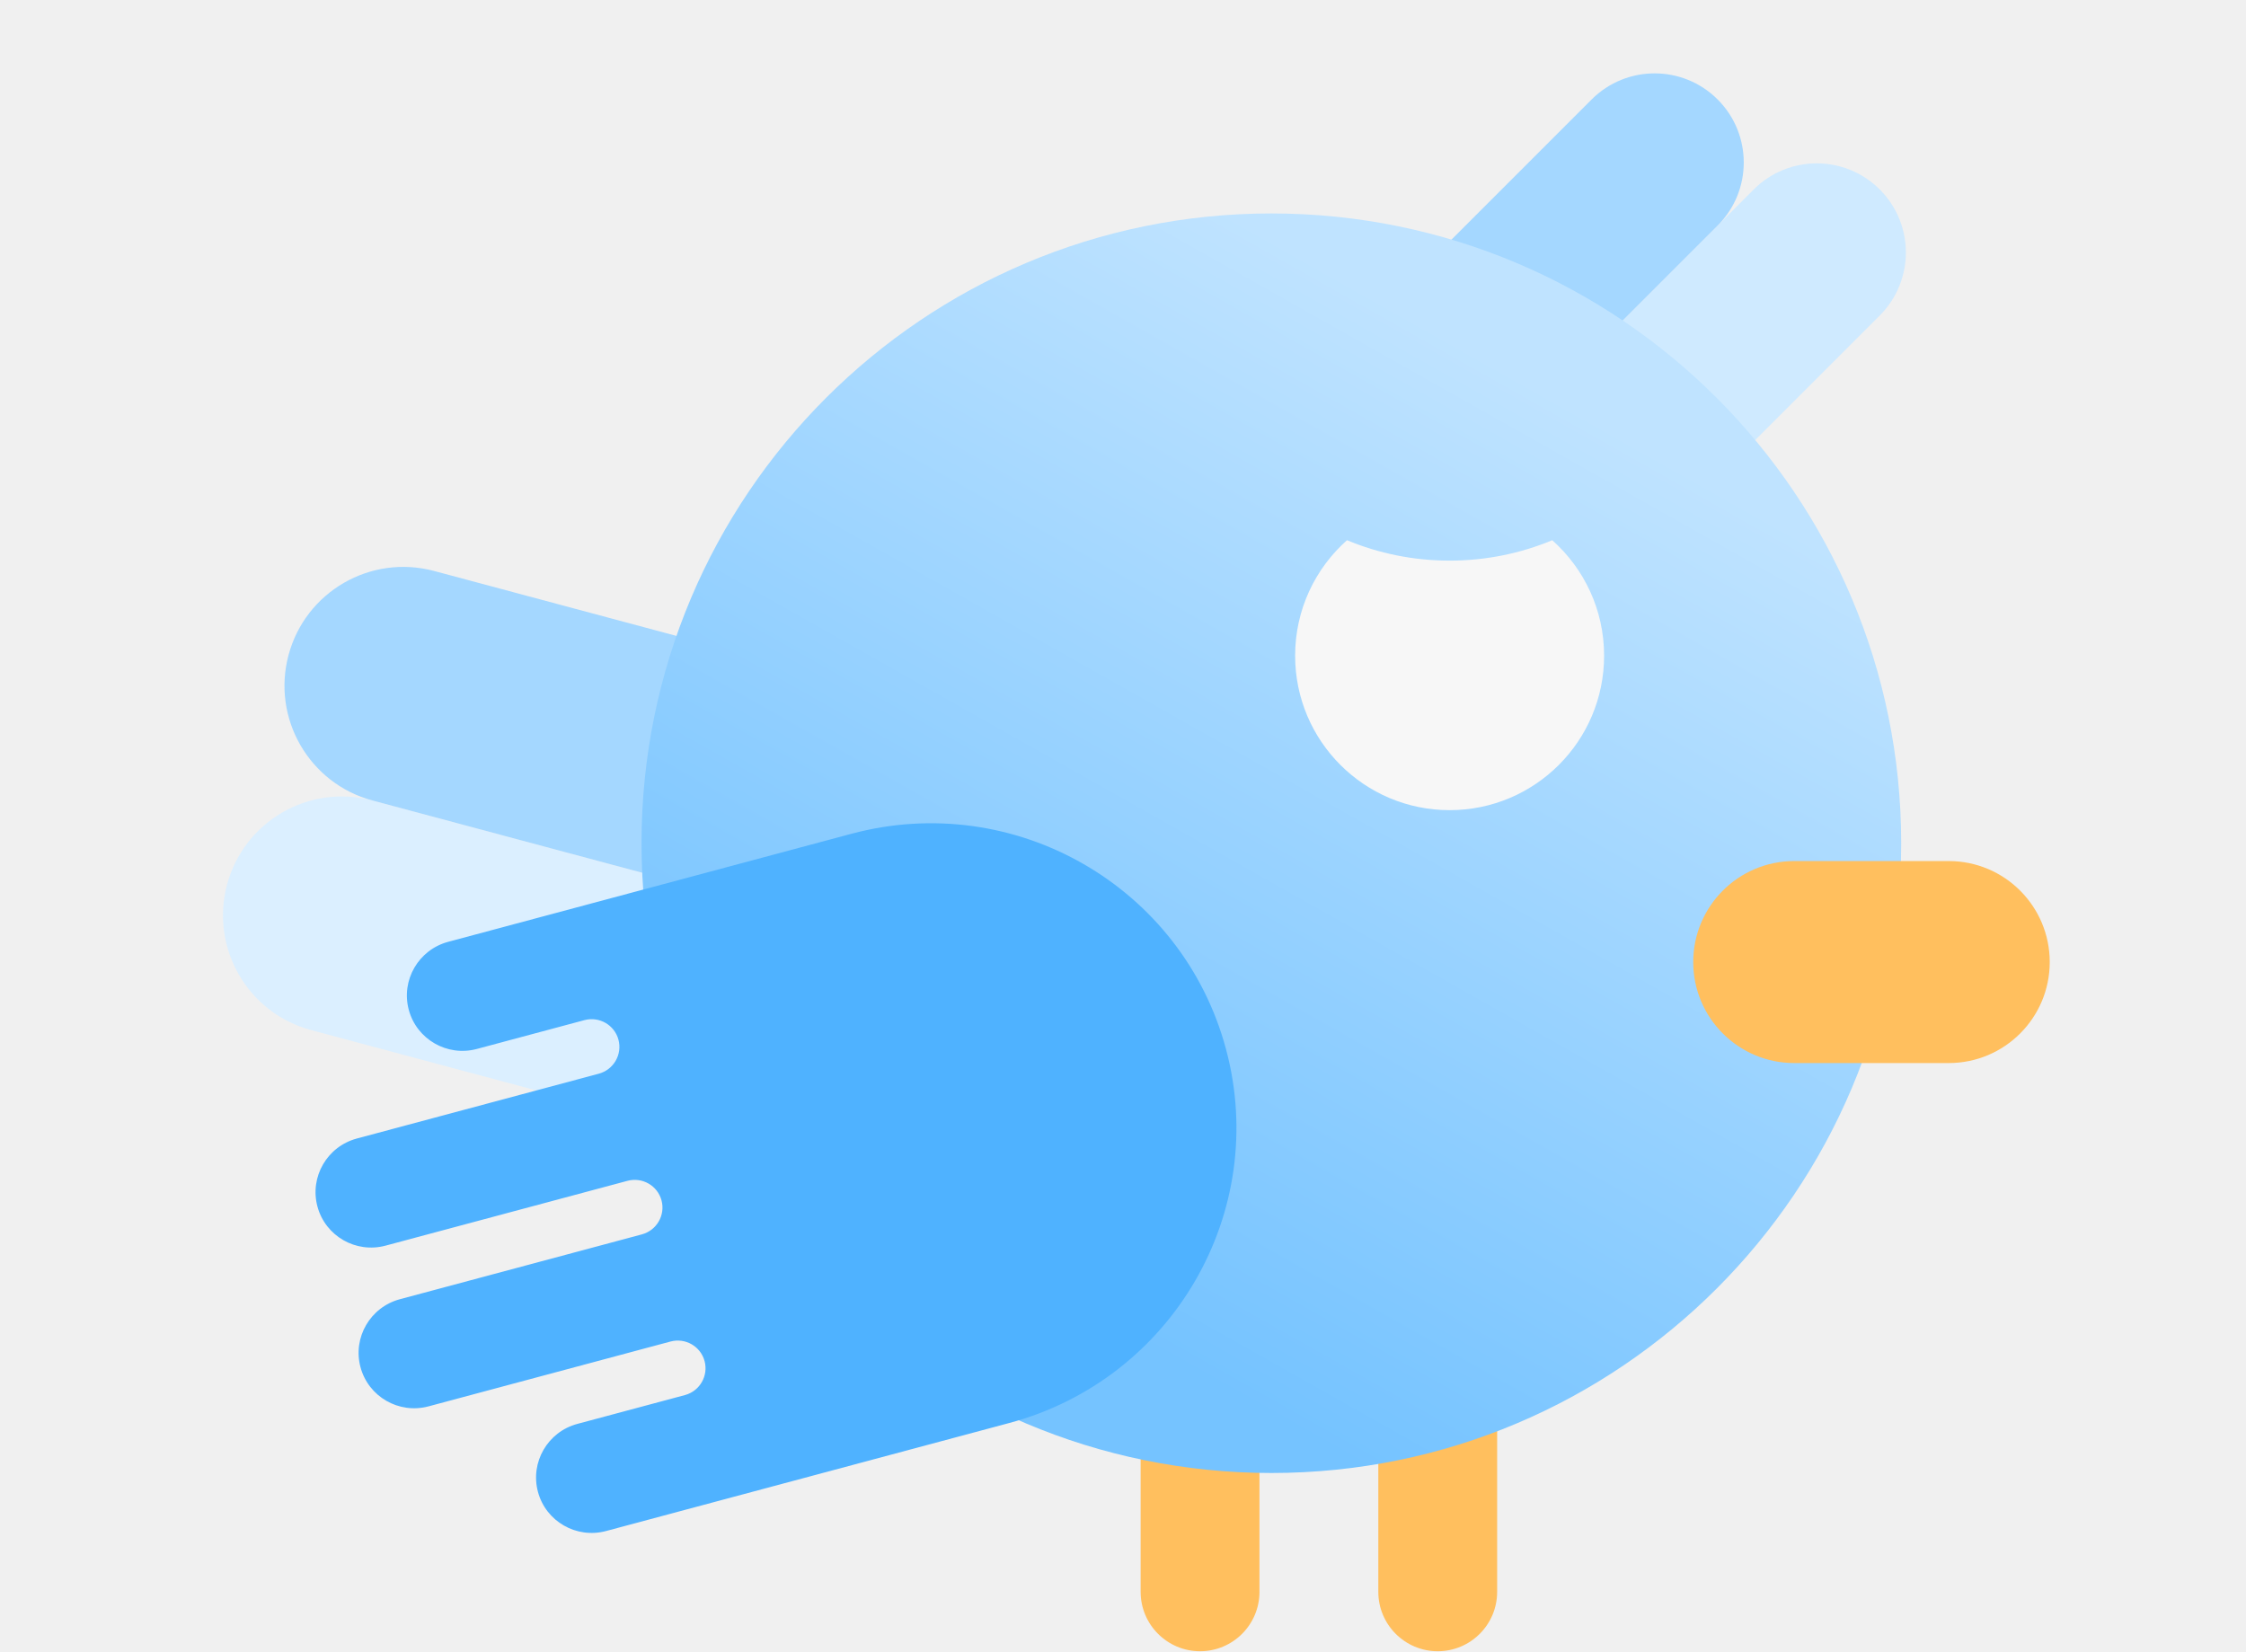
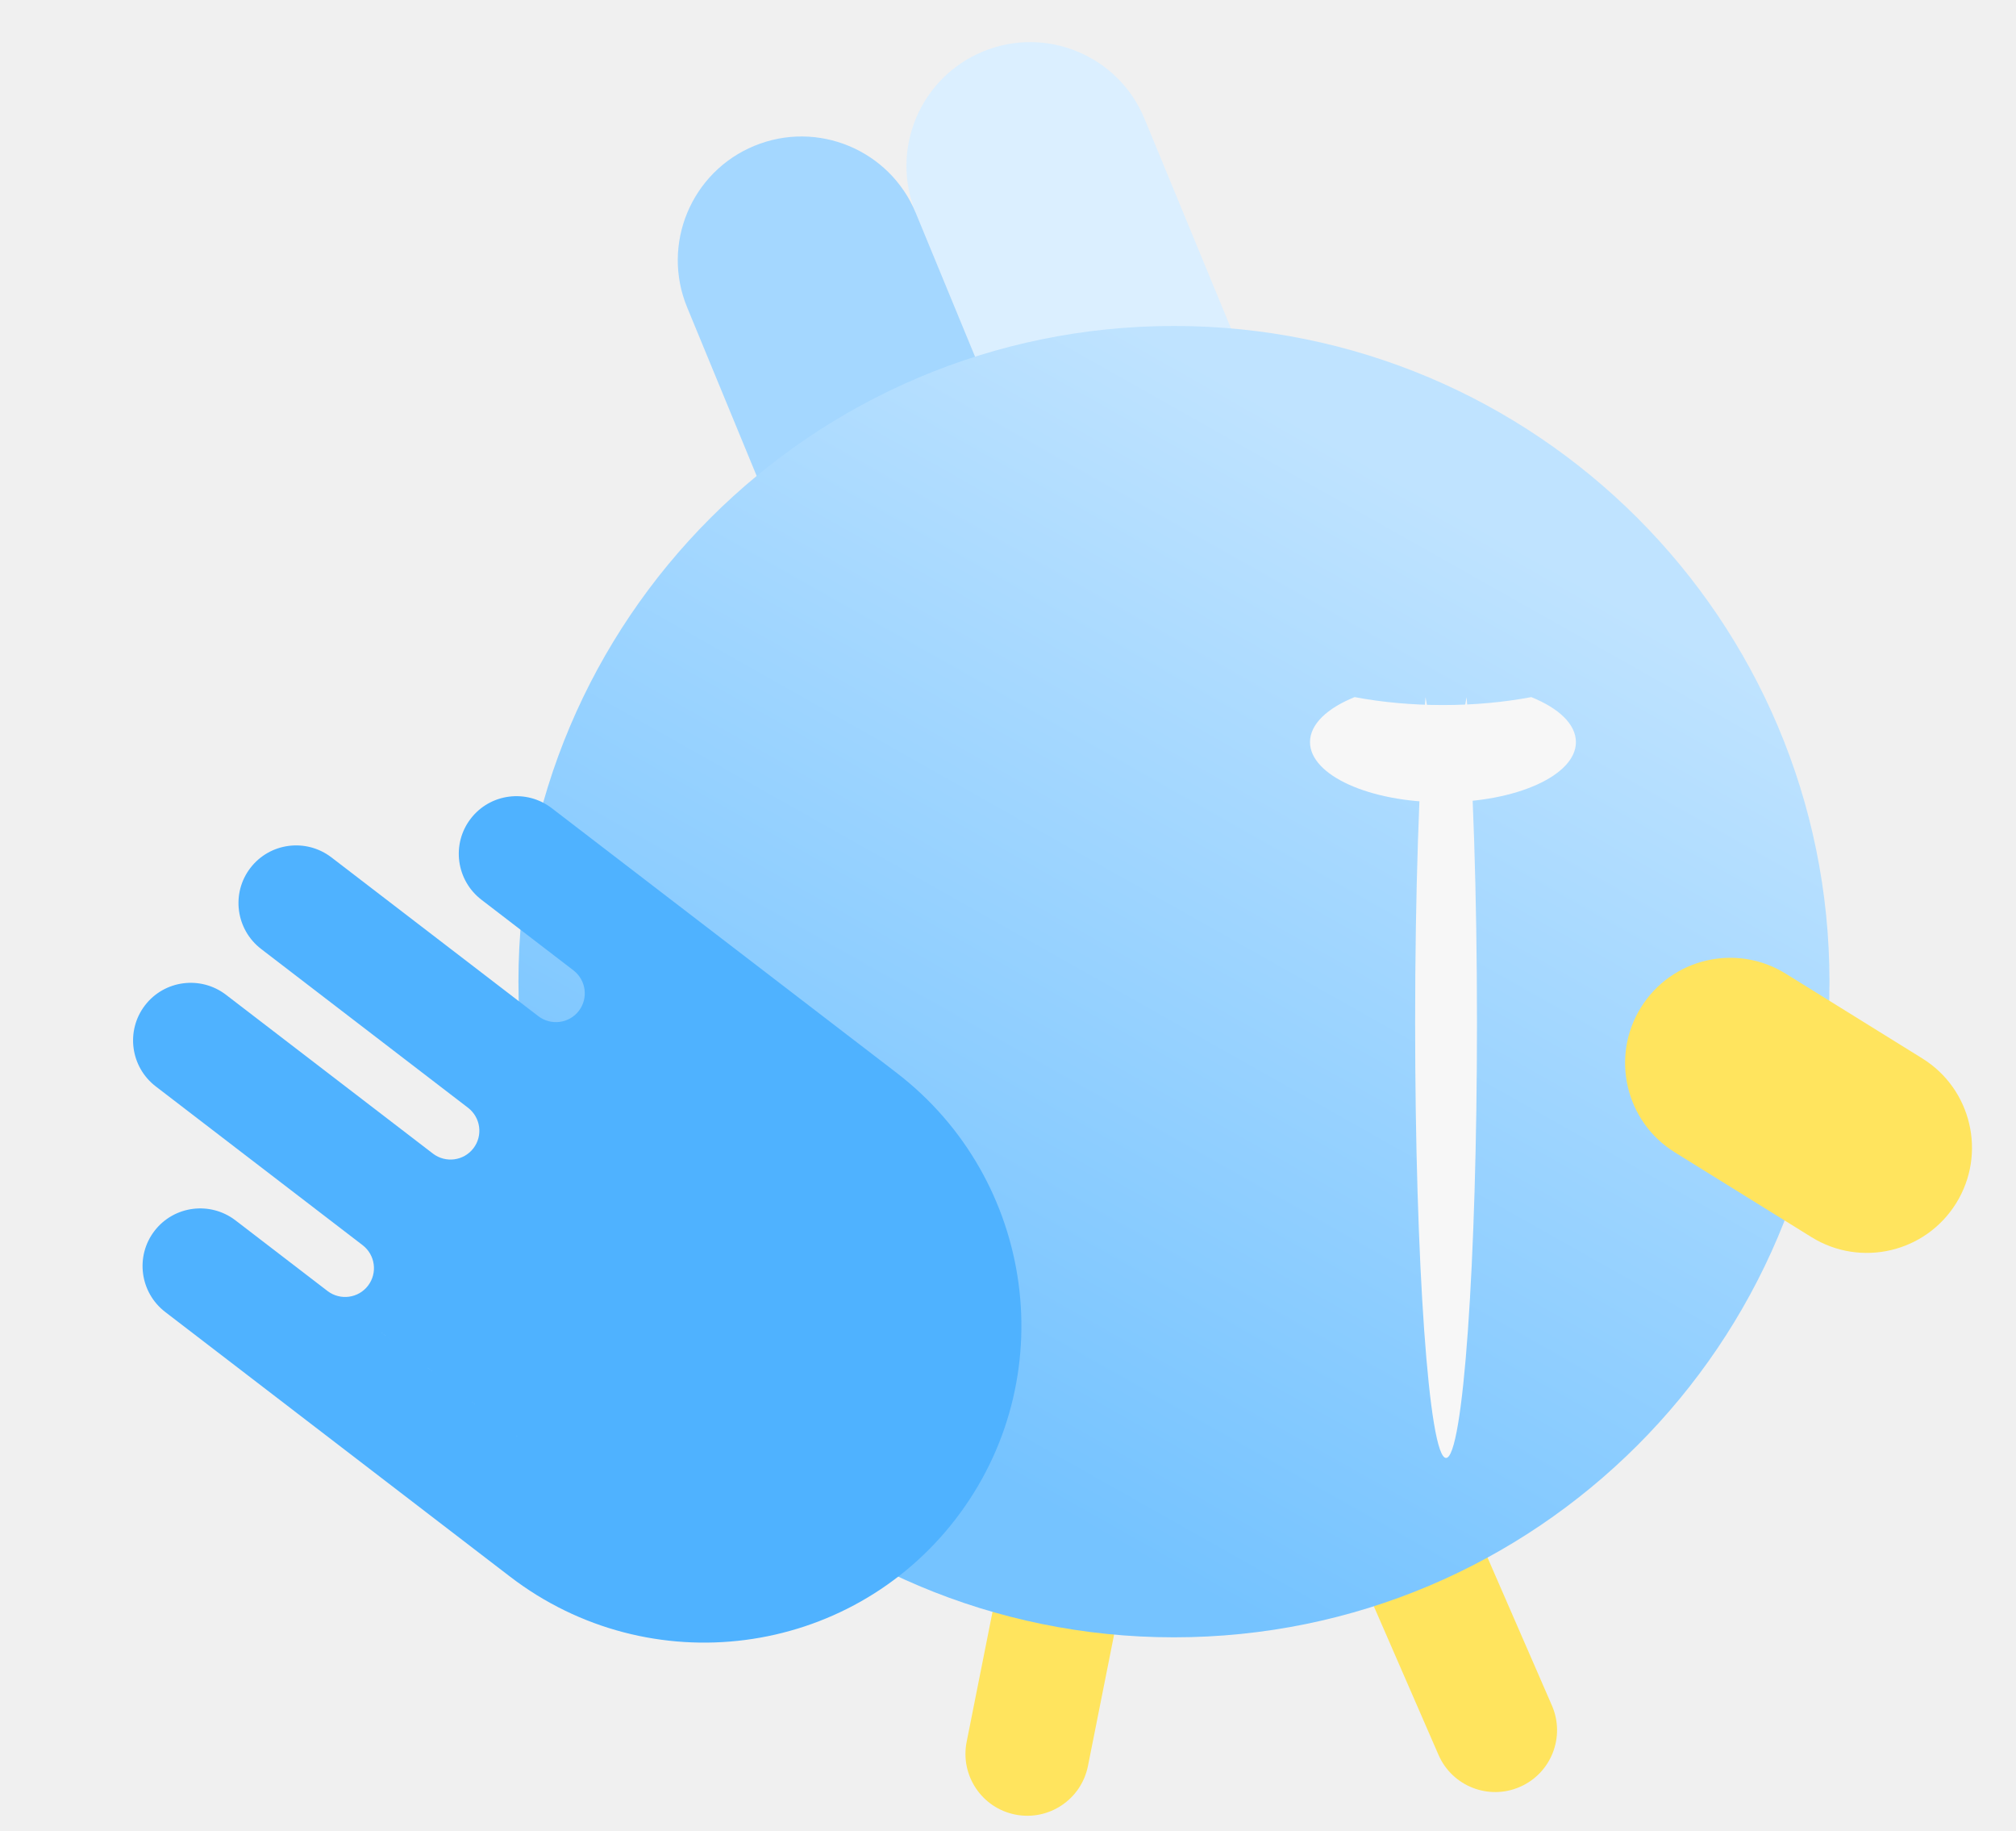
- <svg xmlns="http://www.w3.org/2000/svg" width="378" height="278" viewBox="0 0 378 278" fill="none">
-   <g clip-path="url(#clip0_1684_7549)">
-     <rect width="140" height="30" rx="15" transform="matrix(0.707107 -0.707107 -0.707107 -0.707107 227.973 141.492)" fill="#CFEAFF" />
-     <rect width="131.421" height="30" rx="15" transform="matrix(0.707107 -0.707107 -0.707107 -0.707107 206.758 120.279)" fill="#A4D7FF" />
-     <rect width="140" height="40" rx="20" transform="matrix(0.965926 0.258819 0.258819 -0.965926 33.0352 168.201)" fill="#DBEFFF" />
-     <rect width="140" height="40" rx="20" transform="matrix(0.965926 0.258819 0.258819 -0.965926 43.3867 129.564)" fill="#A4D7FF" />
-     <rect width="140" height="20" rx="10" transform="matrix(3.06521e-08 -1 -1 -5.79521e-08 211.969 277.928)" fill="#FFBF5E" />
-     <rect width="140" height="20" rx="10" transform="matrix(2.87364e-08 -1 -1 -6.18156e-08 251.969 277.928)" fill="#FFBF5E" />
-     <circle cx="106" cy="106" r="106" transform="matrix(-1 0 0 1 319.969 35.9277)" fill="url(#paint0_linear_1684_7549)" />
-     <path fill-rule="evenodd" clip-rule="evenodd" d="M261.241 90.927C266.596 95.69 269.969 102.632 269.969 110.361C269.969 124.721 258.328 136.361 243.969 136.361C229.609 136.361 217.969 124.721 217.969 110.361C217.969 102.632 221.342 95.69 226.696 90.927C232.015 93.14 237.849 94.361 243.969 94.361C250.088 94.361 255.923 93.14 261.241 90.927Z" fill="#F7F7F7" />
-     <path fill-rule="evenodd" clip-rule="evenodd" d="M75.435 158.521L143.287 140.34L143.287 140.34C170.771 132.976 198.999 149.206 206.337 176.592C213.675 203.977 197.344 232.147 169.86 239.512L169.86 239.512L169.86 239.512L102.001 257.694L102.001 257.694C97.004 259.033 91.871 256.082 90.537 251.103C89.203 246.124 92.172 241.002 97.169 239.663L97.169 239.663L165.029 221.48L165.029 221.48L115.314 234.801C117.783 234.112 119.244 231.568 118.581 229.095C117.914 226.605 115.348 225.13 112.849 225.799L72.134 236.709L72.134 236.709C67.137 238.048 62.004 235.097 60.67 230.117C59.336 225.138 62.305 220.016 67.302 218.678L67.311 218.675L108.052 207.759C110.53 207.075 111.998 204.526 111.334 202.048C110.667 199.558 108.101 198.083 105.602 198.752L105.602 198.752L64.887 209.662C59.89 211.001 54.757 208.05 53.423 203.071C52.089 198.091 55.058 192.97 60.055 191.631L60.061 191.629L100.771 180.721L100.771 180.721C103.269 180.051 104.754 177.49 104.087 175.001C103.423 172.525 100.881 171.052 98.396 171.694L80.259 176.554L80.259 176.554C75.262 177.893 70.13 174.942 68.796 169.963C67.462 164.984 70.431 159.862 75.428 158.523L75.435 158.521Z" fill="#4FB2FF" />
-     <rect width="60" height="34" rx="17" transform="matrix(-1 0 0 1 344.969 144.928)" fill="#FFBF5E" />
-   </g>
+ <svg xmlns="http://www.w3.org/2000/svg" width="326" height="296" viewBox="0 0 326 296" fill="none">
+   <rect width="140" height="40" rx="20" transform="matrix(-0.38137 -0.924422 -0.924422 0.38137 230.836 130.117)" fill="#DBEFFF" />
+   <rect width="140" height="40" rx="20" transform="matrix(-0.38137 -0.924422 -0.924422 0.38137 193.859 145.371)" fill="#A4D7FF" />
+   <rect width="140" height="20" rx="10" transform="matrix(0.195244 -0.980755 -0.980755 -0.195244 173.977 295.303)" fill="#FFE45E" />
+   <rect width="140" height="20" rx="10" transform="matrix(-0.399168 -0.916878 -0.916878 0.399168 254.945 284.887)" fill="#FFE45E" />
+   <circle cx="106" cy="106" r="106" transform="matrix(-1 0 0 1 295.836 52.6973)" fill="url(#paint0_linear_1690_8002)" />
+   <path fill-rule="evenodd" clip-rule="evenodd" d="M237.158 112.697C238.187 125.59 238.836 144.383 238.836 165.31C238.836 204.184 236.597 235.697 233.836 235.697C231.075 235.697 228.836 204.184 228.836 165.31C228.836 144.383 229.485 125.59 230.514 112.697C231.537 118.687 232.659 121.994 233.836 121.994C235.013 121.994 236.135 118.687 237.158 112.697Z" fill="#F7F7F7" />
+   <path fill-rule="evenodd" clip-rule="evenodd" d="M247.619 112.697C252.047 114.479 254.836 117.077 254.836 119.969C254.836 125.342 245.21 129.697 233.336 129.697C221.462 129.697 211.836 125.342 211.836 119.969C211.836 117.077 214.625 114.479 219.053 112.697C223.451 113.525 228.276 113.982 233.336 113.982C238.396 113.982 243.221 113.525 247.619 112.697Z" fill="#F7F7F7" />
+   <path fill-rule="evenodd" clip-rule="evenodd" d="M89.231 130.659L144.962 173.42L144.962 173.42C167.536 190.74 171.845 223.016 154.586 245.509C137.328 268.002 105.037 272.196 82.463 254.875L82.463 254.875L82.463 254.875L26.726 212.109L26.726 212.109C22.622 208.96 21.838 203.092 24.976 199.002C28.114 194.912 33.985 194.15 38.09 197.299L38.09 197.299L93.827 240.065L93.827 240.065L52.993 208.734C55.043 210.273 57.951 209.884 59.509 207.852C61.078 205.807 60.687 202.873 58.635 201.298L25.192 175.639L25.192 175.639C21.088 172.49 20.305 166.622 23.442 162.532C26.58 158.442 32.451 157.68 36.556 160.829L36.563 160.834L70.026 186.51C72.077 188.06 74.993 187.673 76.555 185.637C78.124 183.592 77.732 180.658 75.68 179.083L75.68 179.083L42.238 153.424C38.133 150.275 37.35 144.406 40.488 140.317C43.626 136.227 49.497 135.465 53.601 138.614L53.606 138.617L87.043 164.273L87.043 164.273C89.096 165.848 92.031 165.466 93.6 163.422C95.16 161.388 94.781 158.475 92.758 156.894L77.862 145.464L77.862 145.464C73.758 142.315 72.974 136.447 76.112 132.357C79.25 128.267 85.121 127.505 89.225 130.654L89.231 130.659Z" fill="#4FB2FF" />
+   <rect width="60" height="34" rx="17" transform="matrix(-0.849765 -0.527161 -0.527161 0.849765 325.289 180.066)" fill="#FFE45E" />
  <defs>
-     <linearGradient id="paint0_linear_1684_7549" x1="50.124" y1="35.333" x2="135.23" y2="186.144" gradientUnits="userSpaceOnUse">
+     <linearGradient id="paint0_linear_1690_8002" x1="50.124" y1="35.333" x2="135.23" y2="186.144" gradientUnits="userSpaceOnUse">
      <stop stop-color="#BFE3FF" />
      <stop offset="1" stop-color="#75C3FF" />
    </linearGradient>
-     <clipPath id="clip0_1684_7549">
-       <rect width="377.935" height="277.858" fill="white" transform="matrix(-1 0 0 1 377.969 0.0703125)" />
-     </clipPath>
  </defs>
</svg>
